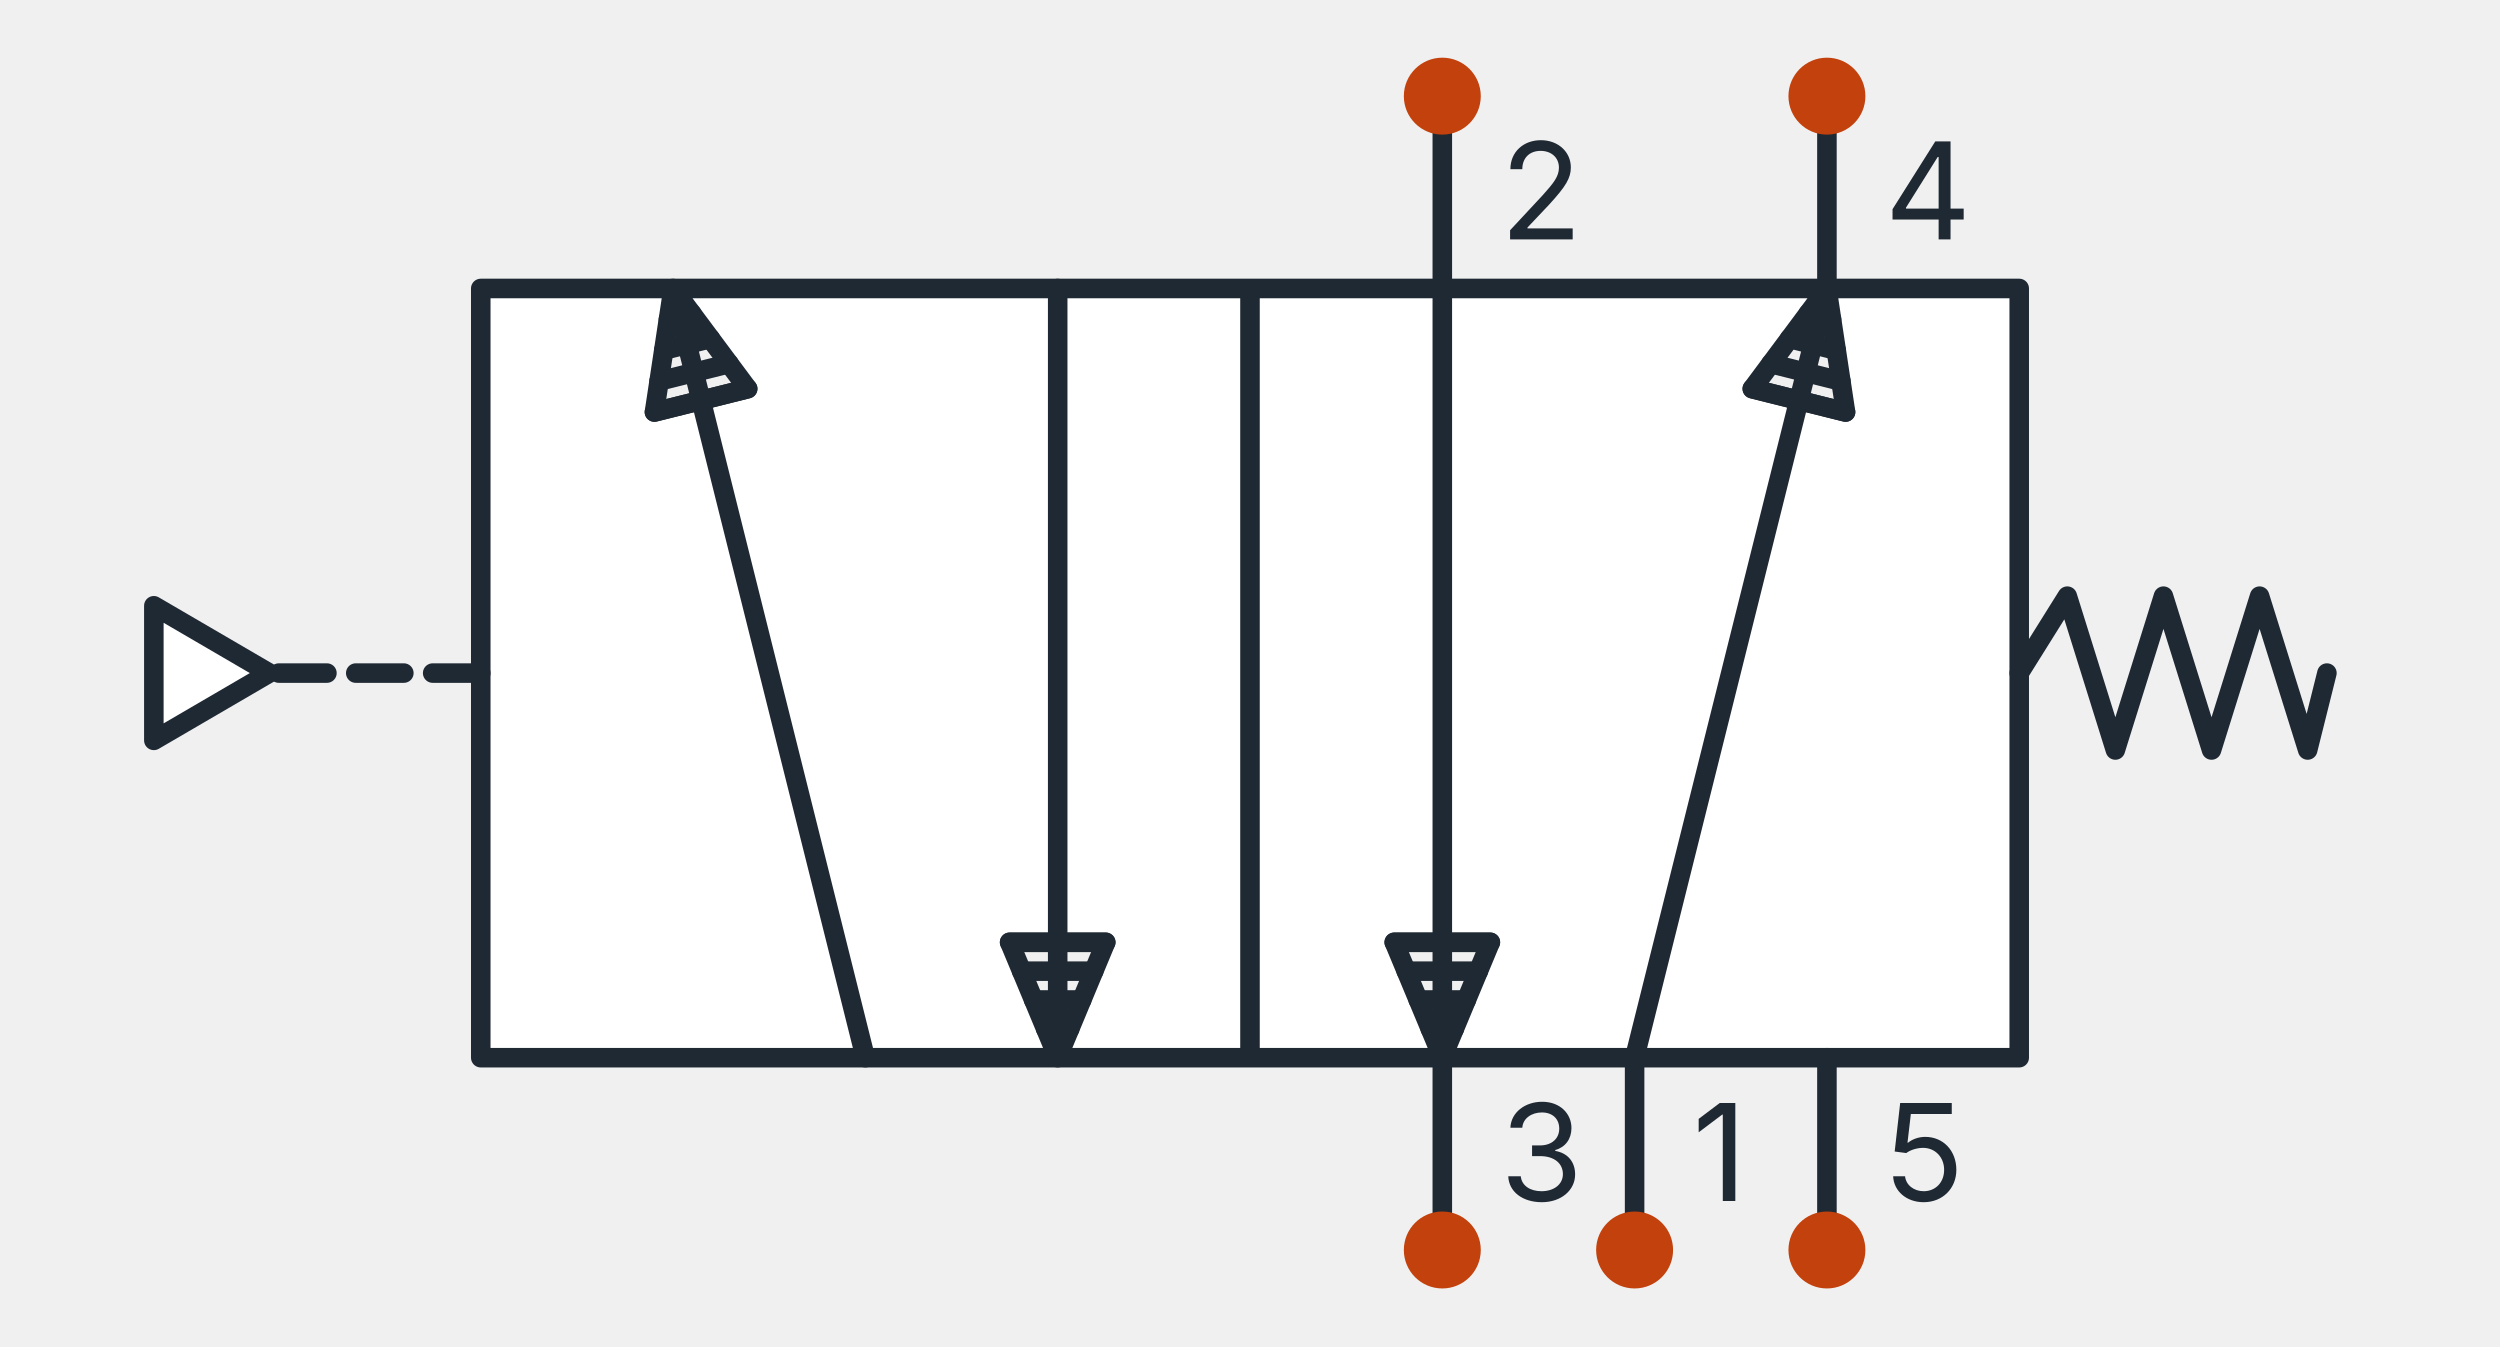
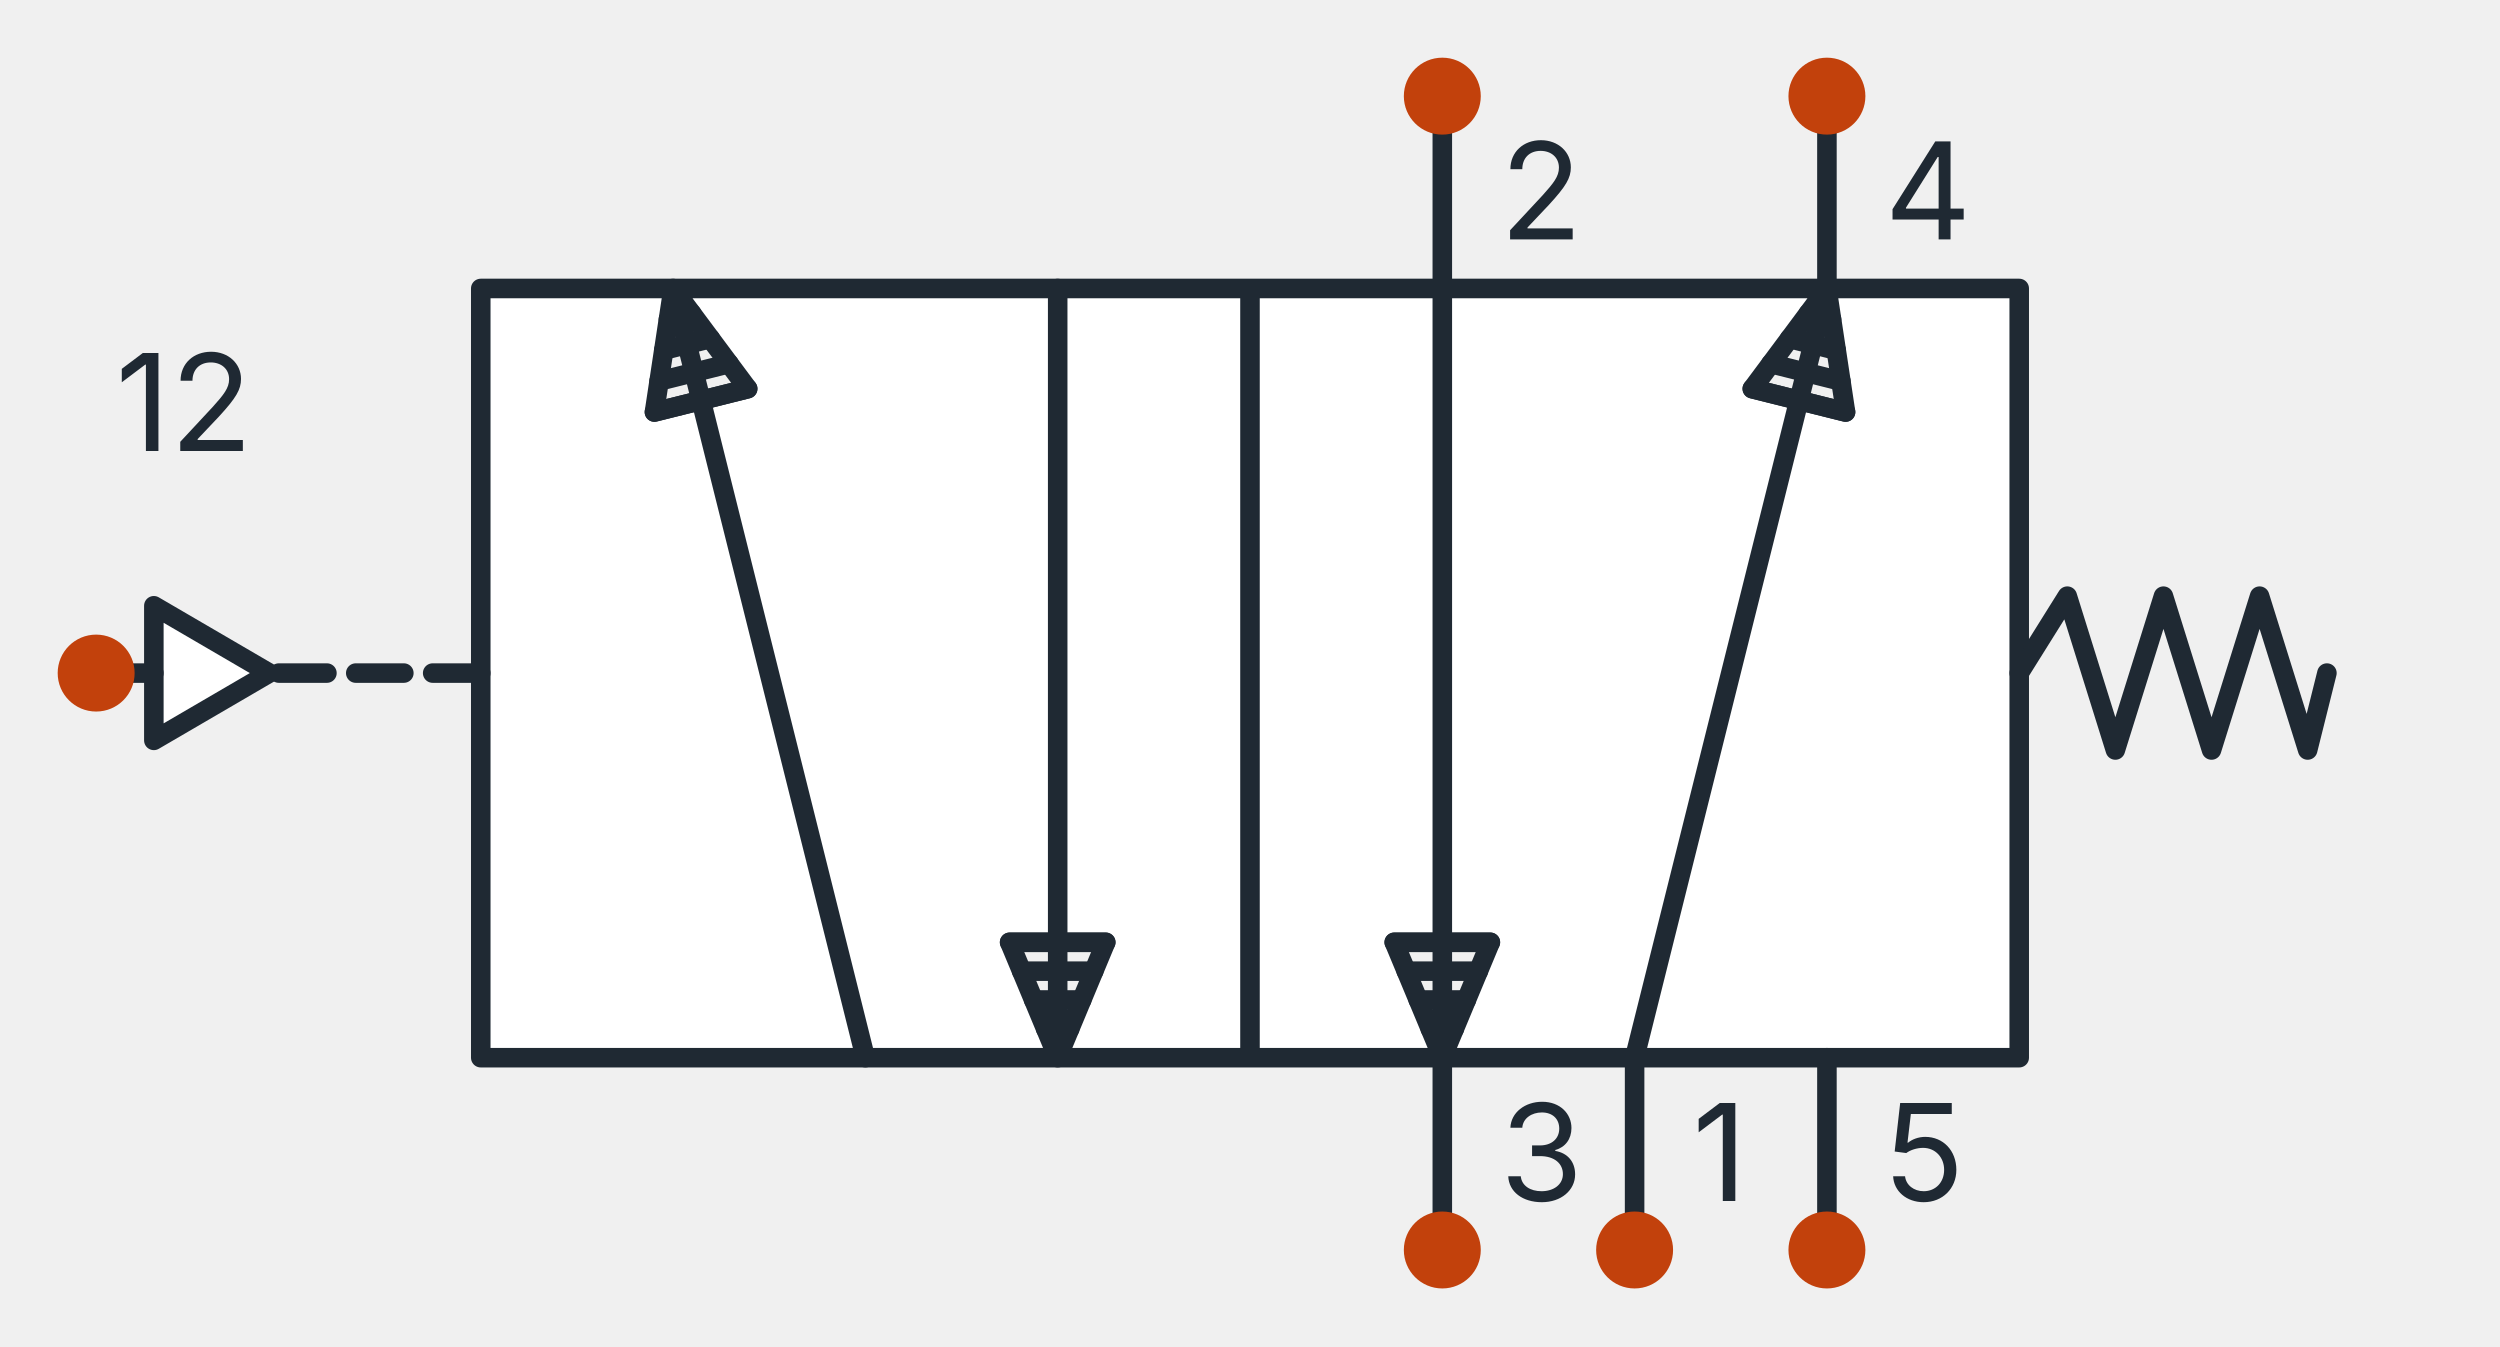
<svg xmlns="http://www.w3.org/2000/svg" width="127.953" height="68.898" viewBox="-4.921 -4.921 127.953 68.898">
  <path d="M19.685 9.843 L59.055 9.843 L59.055 49.213 L19.685 49.213 Z M59.055 9.843 L98.425 9.843 L98.425 49.213 L59.055 49.213 Z M29.528 9.843 L33.347 14.975 L28.573 16.168 Z M49.213 49.213 L46.752 43.307 L51.673 43.307 Z M88.583 9.843 L89.538 16.168 L84.763 14.975 Z M68.898 49.213 L66.437 43.307 L71.358 43.307 Z M8.858 29.528 L2.953 32.972 L2.953 26.083 Z" fill="#ffffff" fill-rule="evenodd" stroke="#1f2933" stroke-width="1" stroke-linejoin="round" />
-   <path d="M39.37 49.213 L29.528 9.843 M30.482 11.126 L29.289 11.424 M31.437 12.409 L29.05 13.006 M32.392 13.692 L28.811 14.587 M33.347 14.975 L28.573 16.168 M29.528 9.843 L30.96 15.572 M49.213 9.843 L49.213 49.213 M48.597 47.736 L49.828 47.736 M47.982 46.26 L50.443 46.26 M47.367 44.783 L51.058 44.783 M46.752 43.307 L51.673 43.307 M49.213 49.213 L49.213 43.307 M78.74 49.213 L88.583 9.843 M88.821 11.424 L87.628 11.126 M89.06 13.006 L86.673 12.409 M89.299 14.587 L85.718 13.692 M89.538 16.168 L84.763 14.975 M88.583 9.843 L87.15 15.572 M68.898 9.843 L68.898 49.213 M68.282 47.736 L69.513 47.736 M67.667 46.26 L70.128 46.26 M67.052 44.783 L70.743 44.783 M66.437 43.307 L71.358 43.307 M68.898 49.213 L68.898 43.307 M78.74 49.213 L78.74 59.055 M68.898 9.843 L68.898 0 M88.583 9.843 L88.583 0 M68.898 49.213 L68.898 59.055 M88.583 49.213 L88.583 59.055 M19.685 29.528 L17.224 29.528 M15.748 29.528 L13.287 29.528 M11.811 29.528 L9.35 29.528 M98.425 29.528 L100.886 25.591 L103.346 33.465 L105.807 25.591 L108.268 33.465 L110.728 25.591 L113.189 33.465 L114.173 29.528" fill="none" stroke="#1f2933" stroke-width="1" stroke-linecap="round" stroke-linejoin="round" />
+   <path d="M39.37 49.213 L29.528 9.843 M30.482 11.126 L29.289 11.424 M31.437 12.409 L29.05 13.006 M32.392 13.692 L28.811 14.587 M33.347 14.975 L28.573 16.168 M29.528 9.843 L30.96 15.572 M49.213 9.843 L49.213 49.213 M48.597 47.736 L49.828 47.736 M47.982 46.26 L50.443 46.26 M47.367 44.783 L51.058 44.783 M46.752 43.307 L51.673 43.307 M49.213 49.213 L49.213 43.307 M78.74 49.213 L88.583 9.843 M88.821 11.424 L87.628 11.126 M89.06 13.006 L86.673 12.409 M89.299 14.587 L85.718 13.692 M89.538 16.168 L84.763 14.975 M88.583 9.843 L87.15 15.572 M68.898 9.843 L68.898 49.213 M68.282 47.736 L69.513 47.736 M67.667 46.26 L70.128 46.26 M67.052 44.783 L70.743 44.783 M66.437 43.307 L71.358 43.307 M68.898 49.213 L68.898 43.307 M78.74 49.213 L78.74 59.055 M68.898 9.843 L68.898 0 M88.583 9.843 L88.583 0 M68.898 49.213 L68.898 59.055 M88.583 49.213 L88.583 59.055 M19.685 29.528 L17.224 29.528 M15.748 29.528 L13.287 29.528 M11.811 29.528 L9.35 29.528 M2.953 29.528 L0 29.528 M98.425 29.528 L100.886 25.591 L103.346 33.465 L105.807 25.591 L108.268 33.465 L110.728 25.591 L113.189 33.465 L114.173 29.528" fill="none" stroke="#1f2933" stroke-width="1" stroke-linecap="round" stroke-linejoin="round" />
  <text x="81.693" y="56.545" font-family="Inter, sans-serif" font-size="6.89" text-anchor="start" fill="#1f2933">1</text>
  <text x="71.85" y="7.333" font-family="Inter, sans-serif" font-size="6.89" text-anchor="start" fill="#1f2933">2</text>
  <text x="91.535" y="7.333" font-family="Inter, sans-serif" font-size="6.89" text-anchor="start" fill="#1f2933">4</text>
  <text x="71.85" y="56.545" font-family="Inter, sans-serif" font-size="6.89" text-anchor="start" fill="#1f2933">3</text>
  <text x="91.535" y="56.545" font-family="Inter, sans-serif" font-size="6.89" text-anchor="start" fill="#1f2933">5</text>
+   <text x="0.984" y="18.159" font-family="Inter, sans-serif" font-size="6.89" text-anchor="start" fill="#1f2933">12</text>
  <g class="ports" fill="#c2410c">
    <circle cx="78.74" cy="59.055" r="1.969" />
    <circle cx="68.898" cy="0" r="1.969" />
    <circle cx="88.583" cy="0" r="1.969" />
    <circle cx="68.898" cy="59.055" r="1.969" />
    <circle cx="88.583" cy="59.055" r="1.969" />
+     <circle cx="0" cy="29.528" r="1.969" />
  </g>
</svg>
